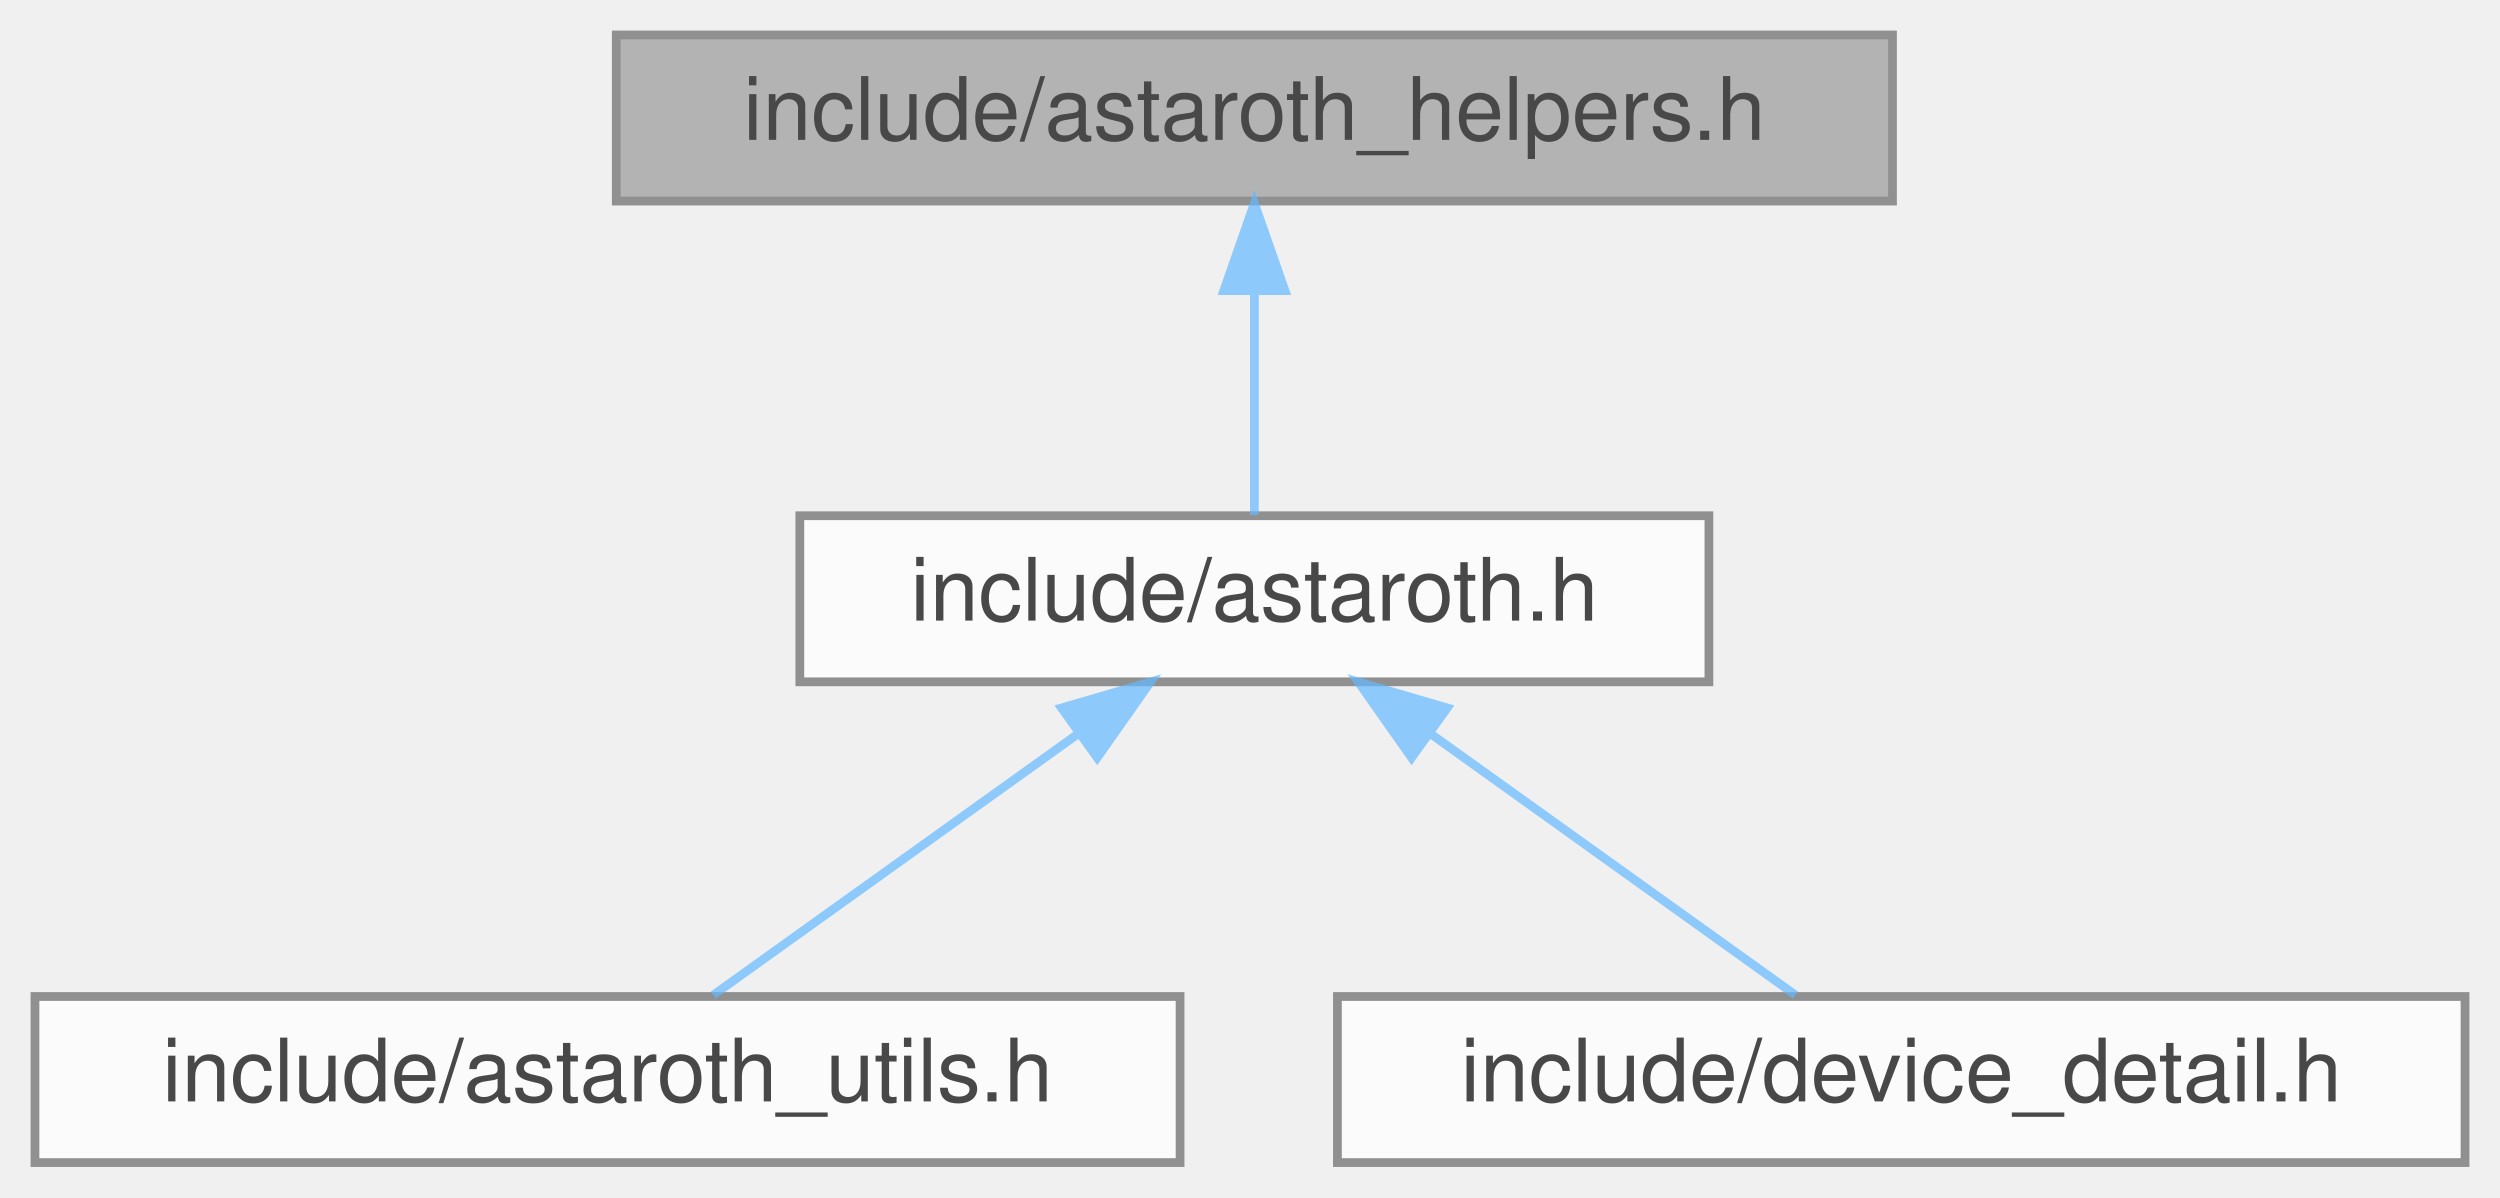
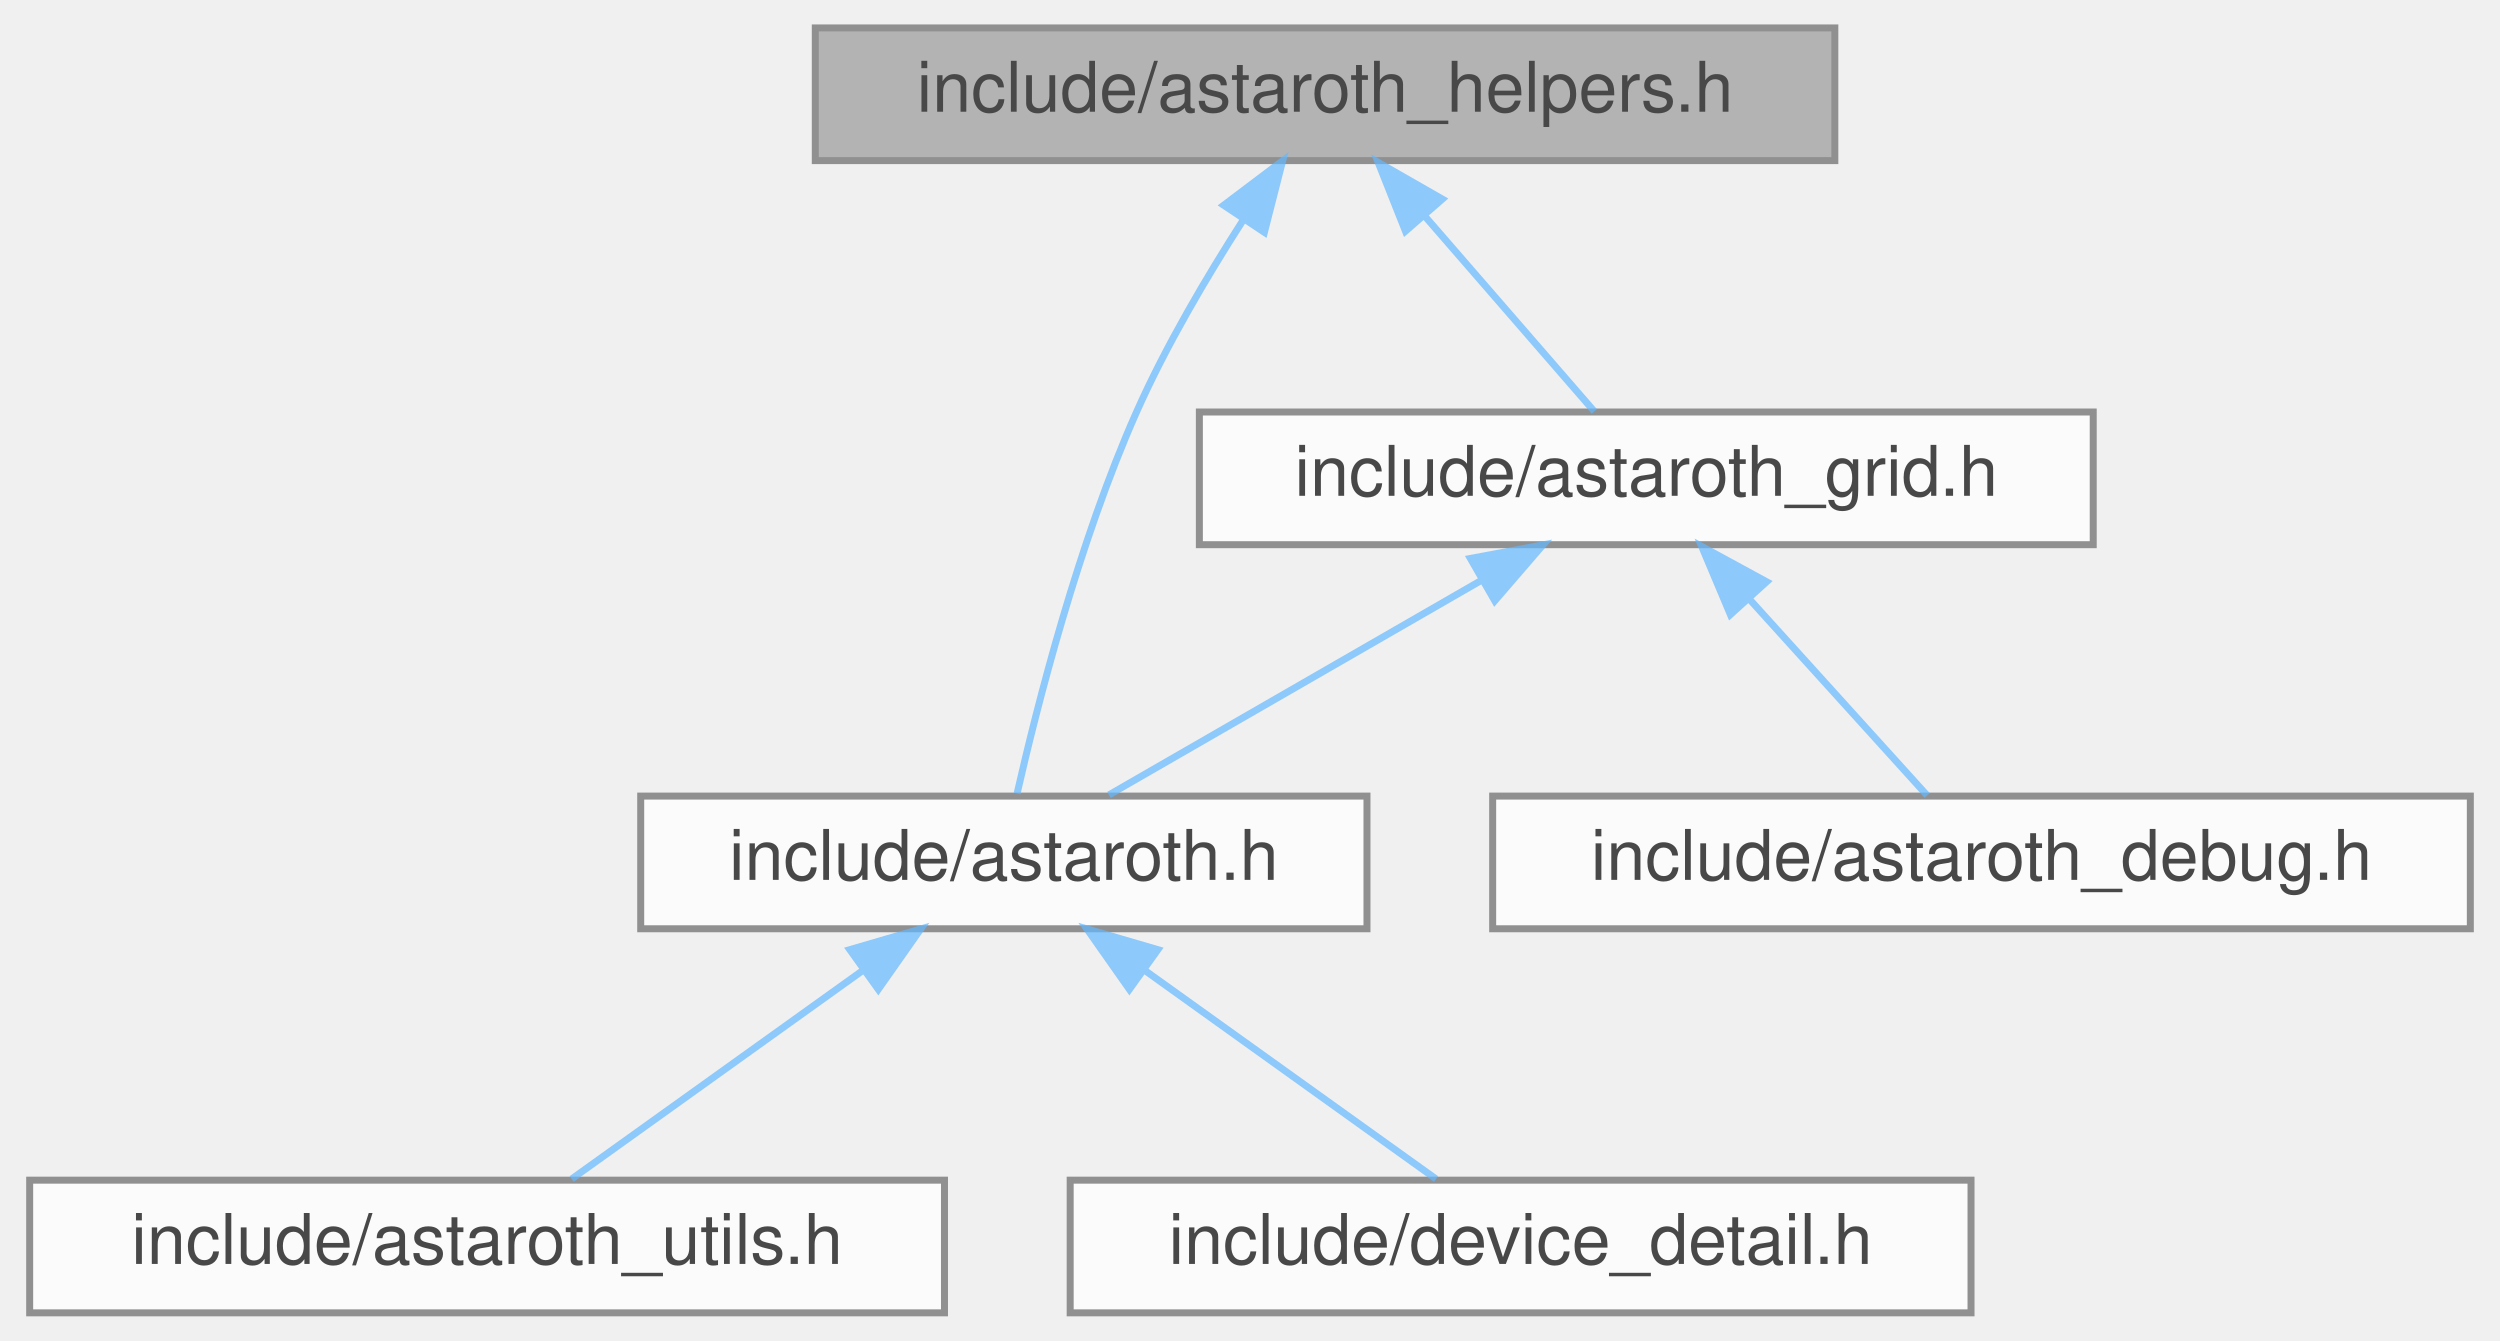
- <svg xmlns="http://www.w3.org/2000/svg" xmlns:xlink="http://www.w3.org/1999/xlink" width="286pt" height="137pt" viewBox="0.00 0.00 286.00 137.00">
+ <svg xmlns="http://www.w3.org/2000/svg" xmlns:xlink="http://www.w3.org/1999/xlink" width="358pt" height="192pt" viewBox="0.00 0.00 357.50 192.00">
  <svg id="main" version="1.1" xml:space="preserve">
    <style type="text/css">
.node, .edge {opacity: 0.7;}
.node.selected, .edge.selected {opacity: 1;}
.edge:hover path { stroke: red; }
.edge:hover polygon { stroke: red; fill: red; }
</style>
    <svg id="graph" class="graph">
-       <g id="graph0" class="graph" transform="scale(1 1) rotate(0) translate(4 133)">
+       <g id="graph0" class="graph" transform="scale(1 1) rotate(0) translate(4 188)">
        <g id="Node000001" class="node">
          <g id="a_Node000001">
            <a xlink:title=" ">
-               <polygon fill="#999999" stroke="#666666" points="212.5,-129 66.5,-129 66.5,-110 212.5,-110 212.5,-129" />
-               <text text-anchor="middle" x="139.5" y="-117" font-family="Helvetica,sans-Serif" font-size="10.00">include/astaroth_helpers.h</text>
+               <polygon fill="#999999" stroke="#666666" points="258.5,-184 112.5,-184 112.5,-165 258.5,-165 258.5,-184" />
+               <text text-anchor="middle" x="185.5" y="-172" font-family="Helvetica,sans-Serif" font-size="10.00">include/astaroth_helpers.h</text>
            </a>
          </g>
        </g>
        <g id="Node000002" class="node">
          <g id="a_Node000002">
            <a xlink:href="astaroth_8h.html" target="_top" xlink:title=" ">
              <polygon fill="white" stroke="#666666" points="191.5,-74 87.5,-74 87.5,-55 191.5,-55 191.5,-74" />
              <text text-anchor="middle" x="139.5" y="-62" font-family="Helvetica,sans-Serif" font-size="10.00">include/astaroth.h</text>
            </a>
          </g>
        </g>
        <g id="edge1_Node000001_Node000002" class="edge">
          <g id="a_edge1_Node000001_Node000002">
            <a xlink:title=" ">
-               <path fill="none" stroke="#63b8ff" d="M139.5,-99.66C139.5,-90.93 139.5,-80.99 139.5,-74.09" />
-               <polygon fill="#63b8ff" stroke="#63b8ff" points="136,-99.75 139.5,-109.75 143,-99.75 136,-99.75" />
+               <path fill="none" stroke="#63b8ff" d="M173.79,-156.52C168.6,-148.44 162.72,-138.5 158.5,-129 150.18,-110.28 144.25,-86.89 141.4,-74.38" />
+               <polygon fill="#63b8ff" stroke="#63b8ff" points="170.98,-158.61 179.43,-164.99 176.81,-154.73 170.98,-158.61" />
+             </a>
+           </g>
+         </g>
+         <g id="Node000005" class="node">
+           <g id="a_Node000005">
+             <a xlink:href="astaroth__grid_8h.html" target="_top" xlink:title=" ">
+               <polygon fill="white" stroke="#666666" points="295.5,-129 167.5,-129 167.5,-110 295.5,-110 295.5,-129" />
+               <text text-anchor="middle" x="231.5" y="-117" font-family="Helvetica,sans-Serif" font-size="10.00">include/astaroth_grid.h</text>
+             </a>
+           </g>
+         </g>
+         <g id="edge4_Node000001_Node000005" class="edge">
+           <g id="a_edge4_Node000001_Node000005">
+             <a xlink:title=" ">
+               <path fill="none" stroke="#63b8ff" d="M199.86,-156.96C207.87,-147.72 217.53,-136.6 224.05,-129.09" />
+               <polygon fill="#63b8ff" stroke="#63b8ff" points="197.01,-154.9 193.1,-164.75 202.29,-159.49 197.01,-154.9" />
            </a>
          </g>
        </g>
        <g id="Node000003" class="node">
          <g id="a_Node000003">
            <a xlink:href="astaroth__utils_8h.html" target="_top" xlink:title="Functions for loading and updating AcMeshInfo.">
              <polygon fill="white" stroke="#666666" points="131,-19 0,-19 0,0 131,0 131,-19" />
              <text text-anchor="middle" x="65.5" y="-7" font-family="Helvetica,sans-Serif" font-size="10.00">include/astaroth_utils.h</text>
            </a>
          </g>
        </g>
        <g id="edge2_Node000002_Node000003" class="edge">
          <g id="a_edge2_Node000002_Node000003">
            <a xlink:title=" ">
              <path fill="none" stroke="#63b8ff" d="M119.47,-49.15C106.09,-39.57 88.94,-27.29 77.61,-19.17" />
              <polygon fill="#63b8ff" stroke="#63b8ff" points="117.44,-52.01 127.61,-54.98 121.52,-46.32 117.44,-52.01" />
            </a>
          </g>
        </g>
        <g id="Node000004" class="node">
          <g id="a_Node000004">
            <a xlink:href="device__detail_8h.html" target="_top" xlink:title=" ">
              <polygon fill="white" stroke="#666666" points="278,-19 149,-19 149,0 278,0 278,-19" />
              <text text-anchor="middle" x="213.5" y="-7" font-family="Helvetica,sans-Serif" font-size="10.00">include/device_detail.h</text>
            </a>
          </g>
        </g>
        <g id="edge3_Node000002_Node000004" class="edge">
          <g id="a_edge3_Node000002_Node000004">
            <a xlink:title=" ">
              <path fill="none" stroke="#63b8ff" d="M159.53,-49.15C172.91,-39.57 190.06,-27.29 201.39,-19.17" />
              <polygon fill="#63b8ff" stroke="#63b8ff" points="157.48,-46.32 151.39,-54.98 161.56,-52.01 157.48,-46.32" />
            </a>
          </g>
        </g>
+         <g id="edge5_Node000005_Node000002" class="edge">
+           <g id="a_edge5_Node000005_Node000002">
+             <a xlink:title=" ">
+               <path fill="none" stroke="#63b8ff" d="M208.01,-104.97C191.19,-95.28 169.05,-82.52 154.55,-74.17" />
+               <polygon fill="#63b8ff" stroke="#63b8ff" points="206.31,-108.03 216.72,-109.98 209.8,-101.96 206.31,-108.03" />
+             </a>
+           </g>
+         </g>
+         <g id="Node000006" class="node">
+           <g id="a_Node000006">
+             <a xlink:href="astaroth__debug_8h.html" target="_top" xlink:title=" ">
+               <polygon fill="white" stroke="#666666" points="349.5,-74 209.5,-74 209.5,-55 349.5,-55 349.5,-74" />
+               <text text-anchor="middle" x="279.5" y="-62" font-family="Helvetica,sans-Serif" font-size="10.00">include/astaroth_debug.h</text>
+             </a>
+           </g>
+         </g>
+         <g id="edge6_Node000005_Node000006" class="edge">
+           <g id="a_edge6_Node000005_Node000006">
+             <a xlink:title=" ">
+               <path fill="none" stroke="#63b8ff" d="M246.23,-102.24C254.64,-92.95 264.85,-81.68 271.72,-74.09" />
+               <polygon fill="#63b8ff" stroke="#63b8ff" points="243.54,-99.99 239.43,-109.75 248.73,-104.69 243.54,-99.99" />
+             </a>
+           </g>
+         </g>
      </g>
    </svg>
  </svg>
  <style type="text/css">

[data-mouse-over-selected='false'] { opacity: 0.7; }
[data-mouse-over-selected='true']  { opacity: 1.0; }

</style>
</svg>
